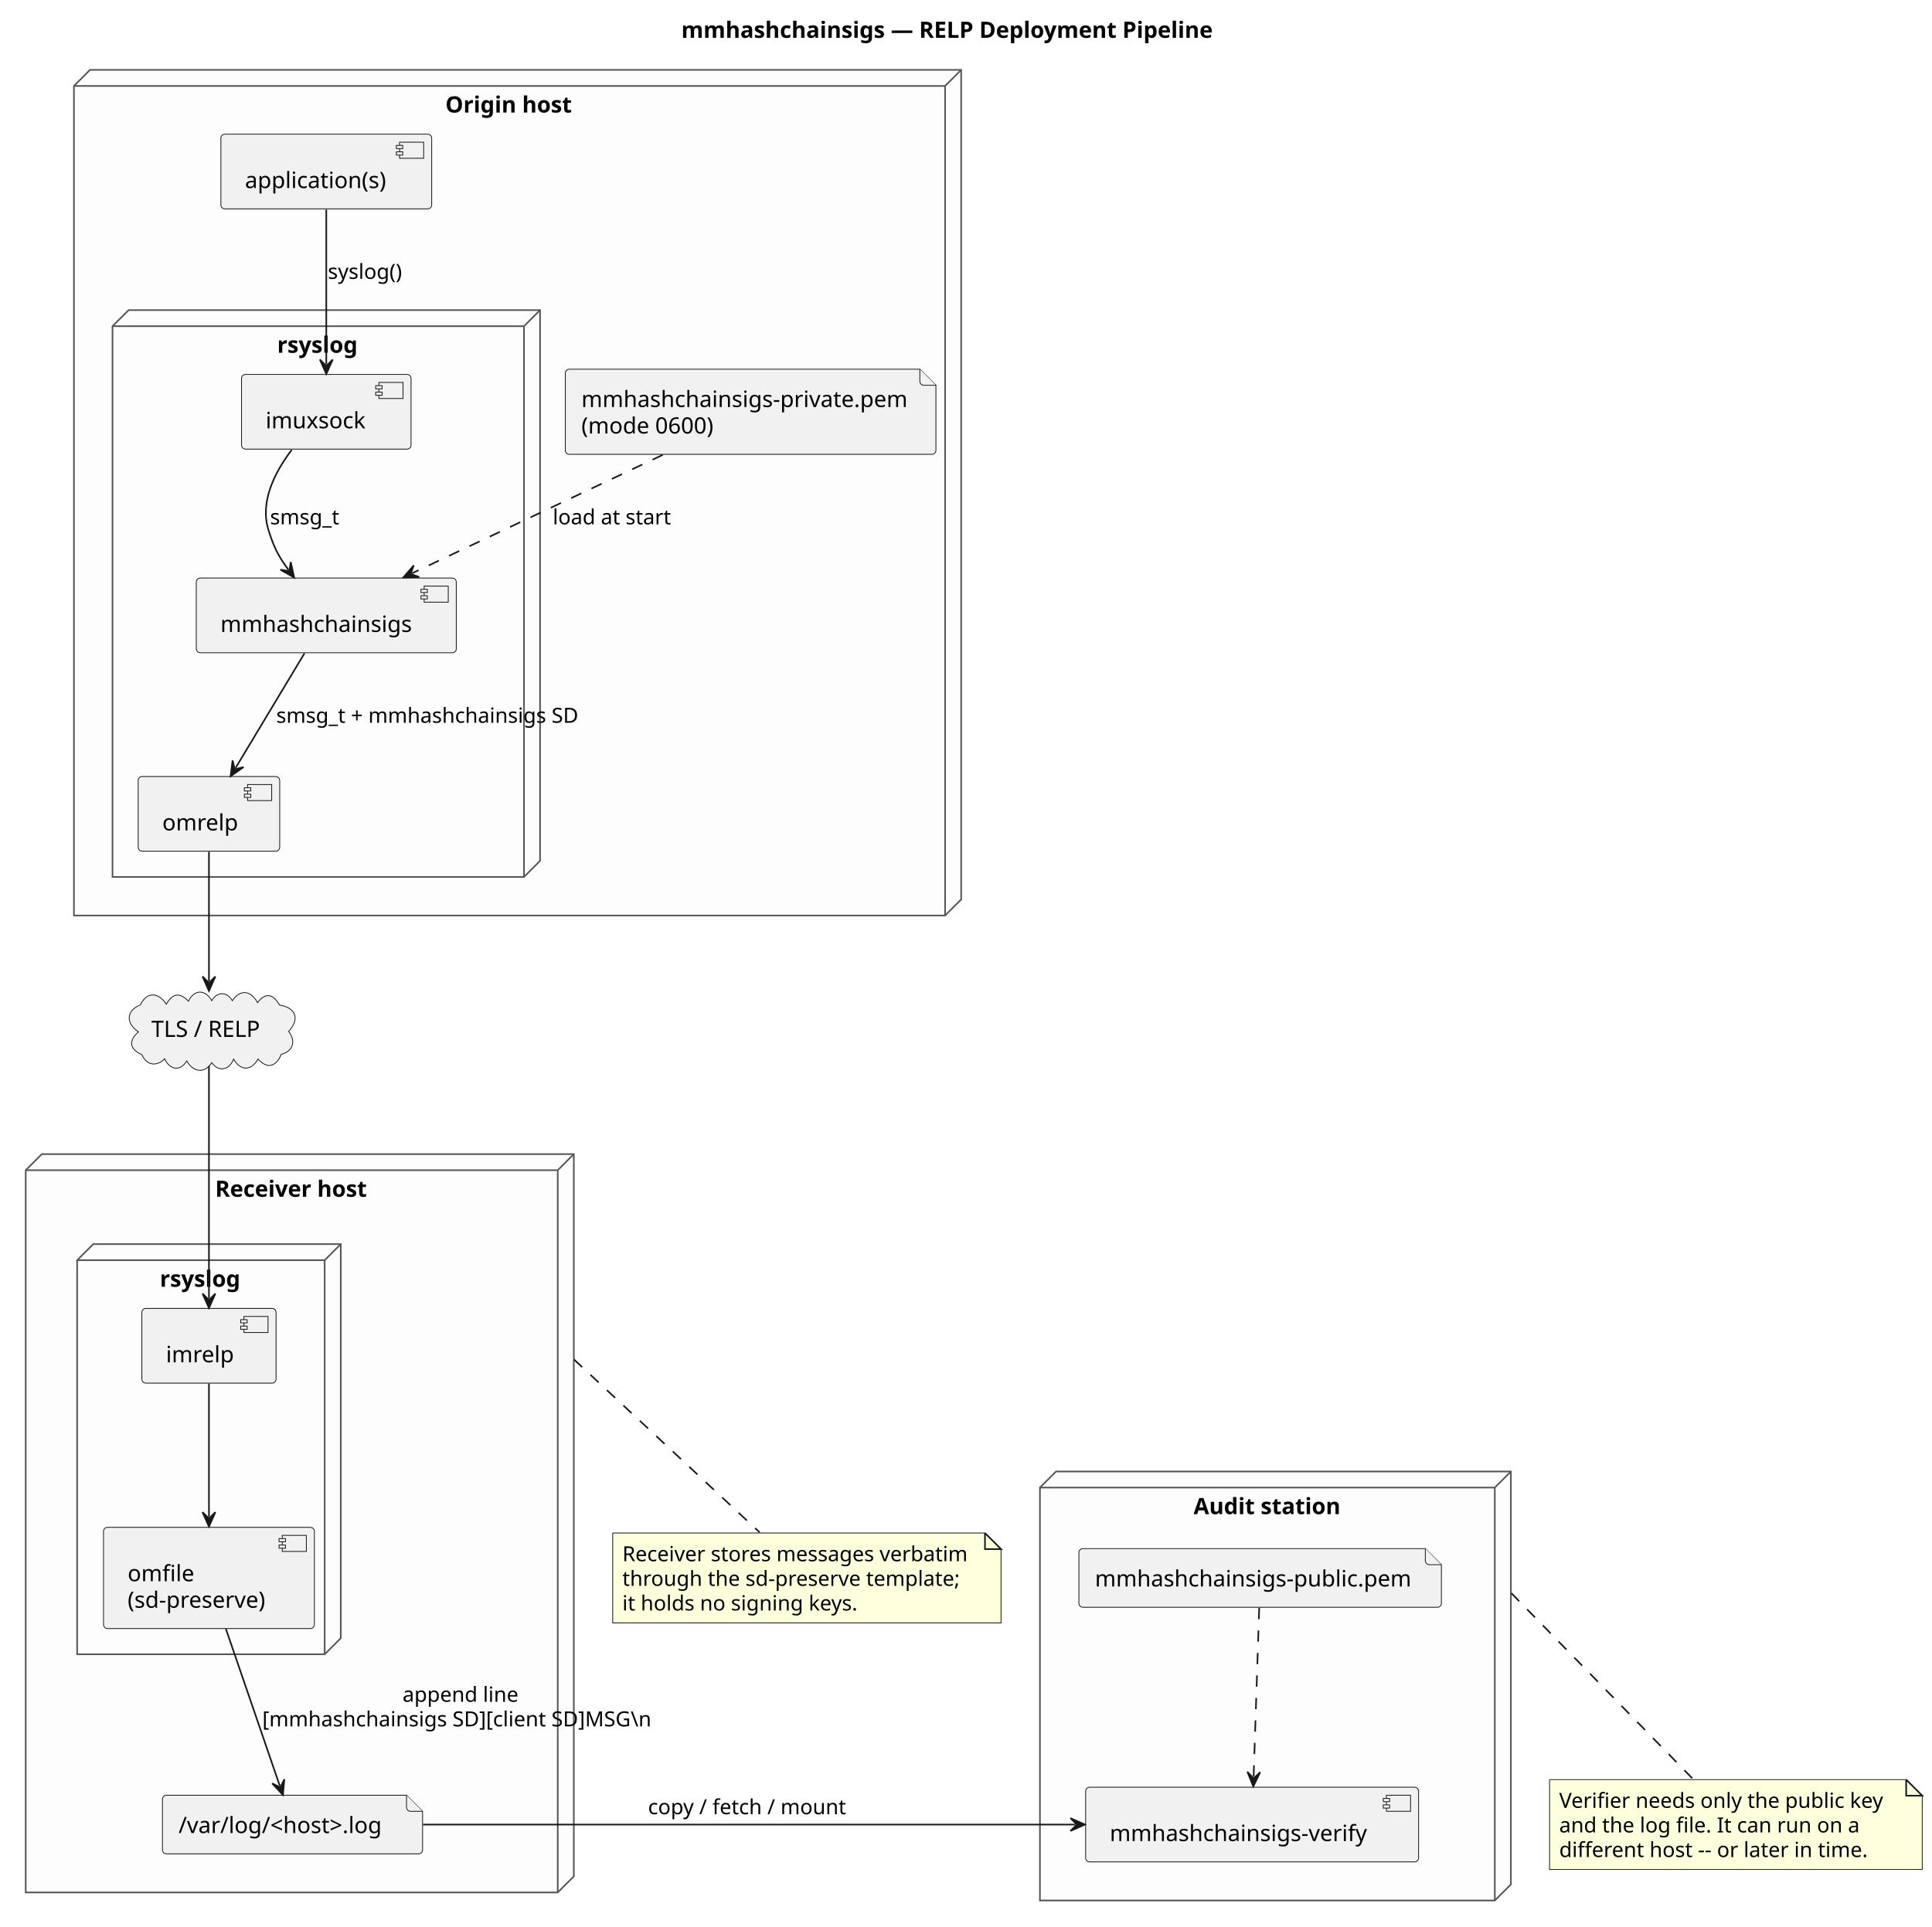
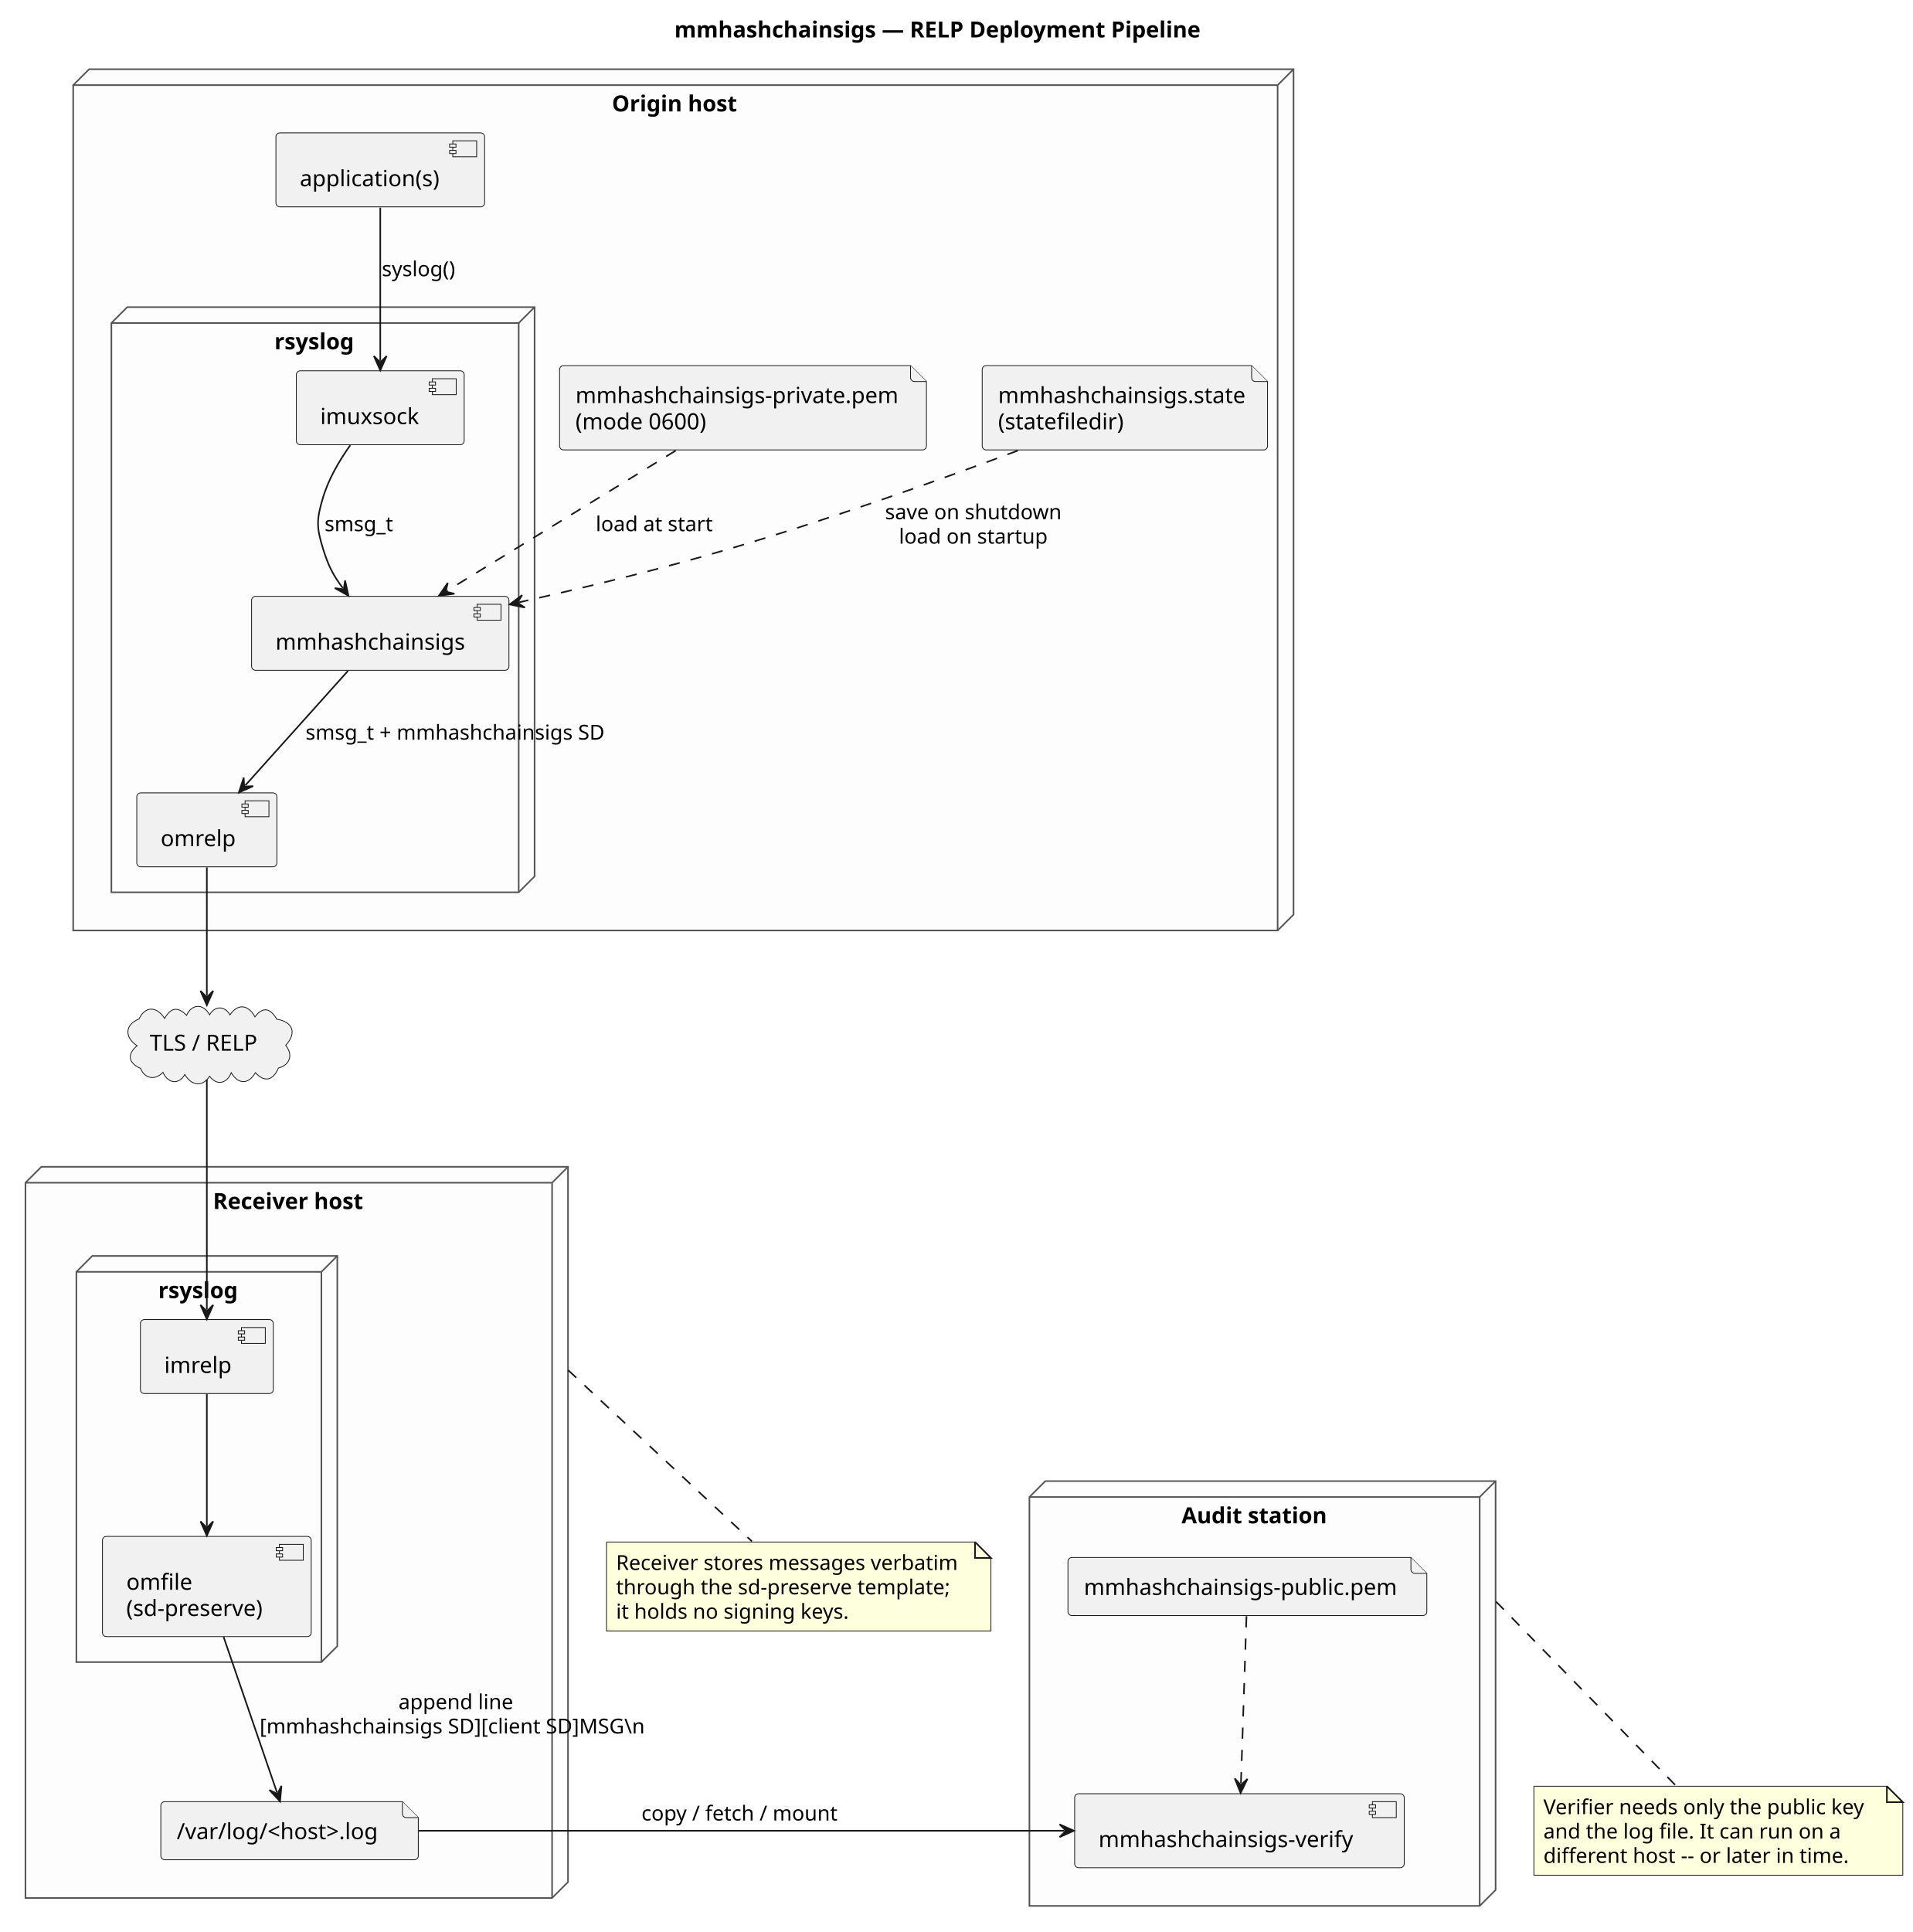
- <svg xmlns="http://www.w3.org/2000/svg" contentStyleType="text/css" data-diagram-type="DESCRIPTION" height="1199px" preserveAspectRatio="none" style="width:1202px;height:1199px;background:#FFFFFF;" version="1.1" viewBox="0 0 1202 1199" width="1202px" zoomAndPan="magnify">
+ <svg xmlns="http://www.w3.org/2000/svg" contentStyleType="text/css" data-diagram-type="DESCRIPTION" height="1214px" preserveAspectRatio="none" style="width:1202px;height:1214px;background:#FFFFFF;" version="1.1" viewBox="0 0 1202 1214" width="1202px" zoomAndPan="magnify">
  <defs />
  <g>
    <g class="title" data-source-line="1">
      <text fill="#000000" font-family="sans-serif" font-size="14" font-weight="bold" lengthAdjust="spacing" textLength="341.188" x="423.872" y="23.535">mmhashchainsigs — RELP Deployment Pipeline</text>
    </g>
    <g class="cluster" data-qualified-name="Origin" data-source-line="9" id="ent0002">
-       <polygon fill="#FDFDFD" points="46,53.488,56,43.488,598,43.488,598,559.688,588,569.688,46,569.688,46,53.488" style="stroke:#555555;stroke-width:1;" />
-       <line style="stroke:#555555;stroke-width:1;" x1="588" x2="598" y1="53.488" y2="43.488" />
-       <line style="stroke:#555555;stroke-width:1;" x1="46" x2="588" y1="53.488" y2="53.488" />
-       <line style="stroke:#555555;stroke-width:1;" x1="588" x2="588" y1="53.488" y2="569.688" />
-       <text fill="#000000" font-family="sans-serif" font-size="14" font-weight="bold" lengthAdjust="spacing" textLength="81.765" x="277.118" y="70.023">Origin host</text>
+       <polygon fill="#FDFDFD" points="46,53.488,56,43.488,813,43.488,813,574.688,803,584.688,46,584.688,46,53.488" style="stroke:#555555;stroke-width:1;" />
+       <line style="stroke:#555555;stroke-width:1;" x1="803" x2="813" y1="53.488" y2="43.488" />
+       <line style="stroke:#555555;stroke-width:1;" x1="46" x2="803" y1="53.488" y2="53.488" />
+       <line style="stroke:#555555;stroke-width:1;" x1="803" x2="803" y1="53.488" y2="584.688" />
+       <text fill="#000000" font-family="sans-serif" font-size="14" font-weight="bold" lengthAdjust="spacing" textLength="81.765" x="384.618" y="70.023">Origin host</text>
    </g>
    <g class="cluster" data-qualified-name="Origin.RsyslogA" data-source-line="11" id="ent0004">
-       <polygon fill="#FDFDFD" points="70,202.978,80,192.978,336,192.978,336,535.688,326,545.688,70,545.688,70,202.978" style="stroke:#555555;stroke-width:1;" />
+       <polygon fill="#FDFDFD" points="70,202.978,80,192.978,336,192.978,336,550.688,326,560.688,70,560.688,70,202.978" style="stroke:#555555;stroke-width:1;" />
      <line style="stroke:#555555;stroke-width:1;" x1="326" x2="336" y1="202.978" y2="192.978" />
      <line style="stroke:#555555;stroke-width:1;" x1="70" x2="326" y1="202.978" y2="202.978" />
-       <line style="stroke:#555555;stroke-width:1;" x1="326" x2="326" y1="202.978" y2="545.688" />
+       <line style="stroke:#555555;stroke-width:1;" x1="326" x2="326" y1="202.978" y2="560.688" />
      <text fill="#000000" font-family="sans-serif" font-size="14" font-weight="bold" lengthAdjust="spacing" textLength="53.088" x="172.456" y="219.513">rsyslog</text>
    </g>
-     <g class="cluster" data-qualified-name="Receiver" data-source-line="21" id="ent0010">
-       <polygon fill="#FDFDFD" points="16,728.178,26,718.178,357,718.178,357,1167.608,347,1177.608,16,1177.608,16,728.178" style="stroke:#555555;stroke-width:1;" />
-       <line style="stroke:#555555;stroke-width:1;" x1="347" x2="357" y1="728.178" y2="718.178" />
-       <line style="stroke:#555555;stroke-width:1;" x1="16" x2="347" y1="728.178" y2="728.178" />
-       <line style="stroke:#555555;stroke-width:1;" x1="347" x2="347" y1="728.178" y2="1177.608" />
-       <text fill="#000000" font-family="sans-serif" font-size="14" font-weight="bold" lengthAdjust="spacing" textLength="97.282" x="133.859" y="744.713">Receiver host</text>
+     <g class="cluster" data-qualified-name="Receiver" data-source-line="22" id="ent0011">
+       <polygon fill="#FDFDFD" points="16,743.178,26,733.178,357,733.178,357,1182.608,347,1192.608,16,1192.608,16,743.178" style="stroke:#555555;stroke-width:1;" />
+       <line style="stroke:#555555;stroke-width:1;" x1="347" x2="357" y1="743.178" y2="733.178" />
+       <line style="stroke:#555555;stroke-width:1;" x1="16" x2="347" y1="743.178" y2="743.178" />
+       <line style="stroke:#555555;stroke-width:1;" x1="347" x2="347" y1="743.178" y2="1192.608" />
+       <text fill="#000000" font-family="sans-serif" font-size="14" font-weight="bold" lengthAdjust="spacing" textLength="97.282" x="133.859" y="759.713">Receiver host</text>
    </g>
-     <g class="cluster" data-qualified-name="Receiver.RsyslogB" data-source-line="22" id="ent0011">
-       <polygon fill="#FDFDFD" points="48,784.178,58,774.178,212,774.178,212,1019.398,202,1029.398,48,1029.398,48,784.178" style="stroke:#555555;stroke-width:1;" />
-       <line style="stroke:#555555;stroke-width:1;" x1="202" x2="212" y1="784.178" y2="774.178" />
-       <line style="stroke:#555555;stroke-width:1;" x1="48" x2="202" y1="784.178" y2="784.178" />
-       <line style="stroke:#555555;stroke-width:1;" x1="202" x2="202" y1="784.178" y2="1029.398" />
-       <text fill="#000000" font-family="sans-serif" font-size="14" font-weight="bold" lengthAdjust="spacing" textLength="53.088" x="99.456" y="800.713">rsyslog</text>
+     <g class="cluster" data-qualified-name="Receiver.RsyslogB" data-source-line="23" id="ent0012">
+       <polygon fill="#FDFDFD" points="48,799.178,58,789.178,212,789.178,212,1034.398,202,1044.398,48,1044.398,48,799.178" style="stroke:#555555;stroke-width:1;" />
+       <line style="stroke:#555555;stroke-width:1;" x1="202" x2="212" y1="799.178" y2="789.178" />
+       <line style="stroke:#555555;stroke-width:1;" x1="48" x2="202" y1="799.178" y2="799.178" />
+       <line style="stroke:#555555;stroke-width:1;" x1="202" x2="202" y1="799.178" y2="1044.398" />
+       <text fill="#000000" font-family="sans-serif" font-size="14" font-weight="bold" lengthAdjust="spacing" textLength="53.088" x="99.456" y="815.713">rsyslog</text>
    </g>
-     <g class="cluster" data-qualified-name="Audit" data-source-line="29" id="ent0015">
-       <polygon fill="#FDFDFD" points="647,925.668,657,915.668,940,915.668,940,1172.608,930,1182.608,647,1182.608,647,925.668" style="stroke:#555555;stroke-width:1;" />
-       <line style="stroke:#555555;stroke-width:1;" x1="930" x2="940" y1="925.668" y2="915.668" />
-       <line style="stroke:#555555;stroke-width:1;" x1="647" x2="930" y1="925.668" y2="925.668" />
-       <line style="stroke:#555555;stroke-width:1;" x1="930" x2="930" y1="925.668" y2="1182.608" />
-       <text fill="#000000" font-family="sans-serif" font-size="14" font-weight="bold" lengthAdjust="spacing" textLength="93.803" x="742.599" y="942.203">Audit station</text>
+     <g class="cluster" data-qualified-name="Audit" data-source-line="30" id="ent0016">
+       <polygon fill="#FDFDFD" points="647,940.668,657,930.668,940,930.668,940,1187.608,930,1197.608,647,1197.608,647,940.668" style="stroke:#555555;stroke-width:1;" />
+       <line style="stroke:#555555;stroke-width:1;" x1="930" x2="940" y1="940.668" y2="930.668" />
+       <line style="stroke:#555555;stroke-width:1;" x1="647" x2="930" y1="940.668" y2="940.668" />
+       <line style="stroke:#555555;stroke-width:1;" x1="930" x2="930" y1="940.668" y2="1197.608" />
+       <text fill="#000000" font-family="sans-serif" font-size="14" font-weight="bold" lengthAdjust="spacing" textLength="93.803" x="742.599" y="957.203">Audit station</text>
    </g>
    <g class="entity" data-qualified-name="Origin.App" data-source-line="10" id="ent0003">
-       <rect fill="#F1F1F1" height="46.488" rx="2.5" ry="2.5" style="stroke:#181818;stroke-width:0.5;" width="131.164" x="137.42" y="83.488" />
-       <rect fill="#F1F1F1" height="10" style="stroke:#181818;stroke-width:0.5;" width="15" x="248.584" y="88.488" />
-       <rect fill="#F1F1F1" height="2" style="stroke:#181818;stroke-width:0.5;" width="4" x="246.584" y="90.488" />
-       <rect fill="#F1F1F1" height="2" style="stroke:#181818;stroke-width:0.5;" width="4" x="246.584" y="94.488" />
-       <text fill="#000000" font-family="sans-serif" font-size="14" lengthAdjust="spacing" textLength="91.164" x="152.42" y="117.023">application(s)</text>
+       <rect fill="#F1F1F1" height="46.488" rx="2.5" ry="2.5" style="stroke:#181818;stroke-width:0.5;" width="131.164" x="173.42" y="83.488" />
+       <rect fill="#F1F1F1" height="10" style="stroke:#181818;stroke-width:0.5;" width="15" x="284.584" y="88.488" />
+       <rect fill="#F1F1F1" height="2" style="stroke:#181818;stroke-width:0.5;" width="4" x="282.584" y="90.488" />
+       <rect fill="#F1F1F1" height="2" style="stroke:#181818;stroke-width:0.5;" width="4" x="282.584" y="94.488" />
+       <text fill="#000000" font-family="sans-serif" font-size="14" lengthAdjust="spacing" textLength="91.164" x="188.42" y="117.023">application(s)</text>
    </g>
    <g class="entity" data-qualified-name="Origin.PrivKey" data-source-line="16" id="ent0008">
      <path d="M351.71,232.238 L351.71,280.215 A2.5,2.5 0 0 0 354.21,282.715 L579.784,282.715 A2.5,2.5 0 0 0 582.284,280.215 L582.284,239.738 L572.284,229.738 L354.21,229.738 A2.5,2.5 0 0 0 351.71,232.238" fill="#F1F1F1" style="stroke:#181818;stroke-width:0.5;" />
      <path d="M572.284,229.738 L572.284,237.238 A2.5,2.5 0 0 0 574.784,239.738 L582.284,239.738" fill="#F1F1F1" style="stroke:#181818;stroke-width:0.5;" />
      <text fill="#000000" font-family="sans-serif" font-size="14" lengthAdjust="spacing" textLength="210.574" x="361.71" y="253.273">mmhashchainsigs-private.pem</text>
      <text fill="#000000" font-family="sans-serif" font-size="14" lengthAdjust="spacing" textLength="87.227" x="361.71" y="269.762">(mode 0600)</text>
    </g>
+     <g class="entity" data-qualified-name="Origin.StateFile" data-source-line="17" id="ent0009">
+       <path d="M617.33,232.238 L617.33,280.215 A2.5,2.5 0 0 0 619.83,282.715 L794.162,282.715 A2.5,2.5 0 0 0 796.662,280.215 L796.662,239.738 L786.662,229.738 L619.83,229.738 A2.5,2.5 0 0 0 617.33,232.238" fill="#F1F1F1" style="stroke:#181818;stroke-width:0.5;" />
+       <path d="M786.662,229.738 L786.662,237.238 A2.5,2.5 0 0 0 789.162,239.738 L796.662,239.738" fill="#F1F1F1" style="stroke:#181818;stroke-width:0.5;" />
+       <text fill="#000000" font-family="sans-serif" font-size="14" lengthAdjust="spacing" textLength="159.332" x="627.33" y="253.273">mmhashchainsigs.state</text>
+       <text fill="#000000" font-family="sans-serif" font-size="14" lengthAdjust="spacing" textLength="81.874" x="627.33" y="269.762">(statefiledir)</text>
+     </g>
    <g class="entity" data-qualified-name="Origin.RsyslogA.InA" data-source-line="12" id="ent0005">
-       <rect fill="#F1F1F1" height="46.488" rx="2.5" ry="2.5" style="stroke:#181818;stroke-width:0.5;" width="105.481" x="150.26" y="232.978" />
-       <rect fill="#F1F1F1" height="10" style="stroke:#181818;stroke-width:0.5;" width="15" x="235.741" y="237.978" />
-       <rect fill="#F1F1F1" height="2" style="stroke:#181818;stroke-width:0.5;" width="4" x="233.741" y="239.978" />
-       <rect fill="#F1F1F1" height="2" style="stroke:#181818;stroke-width:0.5;" width="4" x="233.741" y="243.978" />
-       <text fill="#000000" font-family="sans-serif" font-size="14" lengthAdjust="spacing" textLength="65.481" x="165.26" y="266.513">imuxsock</text>
+       <rect fill="#F1F1F1" height="46.488" rx="2.5" ry="2.5" style="stroke:#181818;stroke-width:0.5;" width="105.481" x="186.26" y="232.978" />
+       <rect fill="#F1F1F1" height="10" style="stroke:#181818;stroke-width:0.5;" width="15" x="271.741" y="237.978" />
+       <rect fill="#F1F1F1" height="2" style="stroke:#181818;stroke-width:0.5;" width="4" x="269.741" y="239.978" />
+       <rect fill="#F1F1F1" height="2" style="stroke:#181818;stroke-width:0.5;" width="4" x="269.741" y="243.978" />
+       <text fill="#000000" font-family="sans-serif" font-size="14" lengthAdjust="spacing" textLength="65.481" x="201.26" y="266.513">imuxsock</text>
    </g>
    <g class="entity" data-qualified-name="Origin.RsyslogA.MMA" data-source-line="13" id="ent0006">
-       <rect fill="#F1F1F1" height="46.488" rx="2.5" ry="2.5" style="stroke:#181818;stroke-width:0.5;" width="161.762" x="122.12" y="359.708" />
-       <rect fill="#F1F1F1" height="10" style="stroke:#181818;stroke-width:0.5;" width="15" x="263.882" y="364.708" />
-       <rect fill="#F1F1F1" height="2" style="stroke:#181818;stroke-width:0.5;" width="4" x="261.882" y="366.708" />
-       <rect fill="#F1F1F1" height="2" style="stroke:#181818;stroke-width:0.5;" width="4" x="261.882" y="370.708" />
-       <text fill="#000000" font-family="sans-serif" font-size="14" lengthAdjust="spacing" textLength="121.762" x="137.12" y="393.243">mmhashchainsigs</text>
+       <rect fill="#F1F1F1" height="46.488" rx="2.5" ry="2.5" style="stroke:#181818;stroke-width:0.5;" width="161.762" x="158.12" y="374.708" />
+       <rect fill="#F1F1F1" height="10" style="stroke:#181818;stroke-width:0.5;" width="15" x="299.882" y="379.708" />
+       <rect fill="#F1F1F1" height="2" style="stroke:#181818;stroke-width:0.5;" width="4" x="297.882" y="381.708" />
+       <rect fill="#F1F1F1" height="2" style="stroke:#181818;stroke-width:0.5;" width="4" x="297.882" y="385.708" />
+       <text fill="#000000" font-family="sans-serif" font-size="14" lengthAdjust="spacing" textLength="121.762" x="173.12" y="408.243">mmhashchainsigs</text>
    </g>
    <g class="entity" data-qualified-name="Origin.RsyslogA.RelpOut" data-source-line="14" id="ent0007">
-       <rect fill="#F1F1F1" height="46.488" rx="2.5" ry="2.5" style="stroke:#181818;stroke-width:0.5;" width="88.057" x="85.97" y="483.198" />
-       <rect fill="#F1F1F1" height="10" style="stroke:#181818;stroke-width:0.5;" width="15" x="154.027" y="488.198" />
-       <rect fill="#F1F1F1" height="2" style="stroke:#181818;stroke-width:0.5;" width="4" x="152.027" y="490.198" />
-       <rect fill="#F1F1F1" height="2" style="stroke:#181818;stroke-width:0.5;" width="4" x="152.027" y="494.198" />
-       <text fill="#000000" font-family="sans-serif" font-size="14" lengthAdjust="spacing" textLength="48.057" x="100.97" y="516.733">omrelp</text>
+       <rect fill="#F1F1F1" height="46.488" rx="2.5" ry="2.5" style="stroke:#181818;stroke-width:0.5;" width="88.057" x="85.97" y="498.198" />
+       <rect fill="#F1F1F1" height="10" style="stroke:#181818;stroke-width:0.5;" width="15" x="154.027" y="503.198" />
+       <rect fill="#F1F1F1" height="2" style="stroke:#181818;stroke-width:0.5;" width="4" x="152.027" y="505.198" />
+       <rect fill="#F1F1F1" height="2" style="stroke:#181818;stroke-width:0.5;" width="4" x="152.027" y="509.198" />
+       <text fill="#000000" font-family="sans-serif" font-size="14" lengthAdjust="spacing" textLength="48.057" x="100.97" y="531.733">omrelp</text>
    </g>
-     <g class="entity" data-qualified-name="Receiver.LogFile" data-source-line="26" id="ent0014">
-       <path d="M101.08,1119.618 L101.08,1151.107 A2.5,2.5 0 0 0 103.58,1153.607 L260.412,1153.607 A2.5,2.5 0 0 0 262.912,1151.107 L262.912,1127.118 L252.912,1117.118 L103.58,1117.118 A2.5,2.5 0 0 0 101.08,1119.618" fill="#F1F1F1" style="stroke:#181818;stroke-width:0.5;" />
-       <path d="M252.912,1117.118 L252.912,1124.618 A2.5,2.5 0 0 0 255.412,1127.118 L262.912,1127.118" fill="#F1F1F1" style="stroke:#181818;stroke-width:0.5;" />
-       <text fill="#000000" font-family="sans-serif" font-size="14" lengthAdjust="spacing" textLength="141.832" x="111.08" y="1140.653">/var/log/&lt;host&gt;.log</text>
+     <g class="entity" data-qualified-name="Receiver.LogFile" data-source-line="27" id="ent0015">
+       <path d="M101.08,1134.618 L101.08,1166.107 A2.5,2.5 0 0 0 103.58,1168.607 L260.412,1168.607 A2.5,2.5 0 0 0 262.912,1166.107 L262.912,1142.118 L252.912,1132.118 L103.58,1132.118 A2.5,2.5 0 0 0 101.08,1134.618" fill="#F1F1F1" style="stroke:#181818;stroke-width:0.5;" />
+       <path d="M252.912,1132.118 L252.912,1139.618 A2.5,2.5 0 0 0 255.412,1142.118 L262.912,1142.118" fill="#F1F1F1" style="stroke:#181818;stroke-width:0.5;" />
+       <text fill="#000000" font-family="sans-serif" font-size="14" lengthAdjust="spacing" textLength="141.832" x="111.08" y="1155.653">/var/log/&lt;host&gt;.log</text>
    </g>
-     <g class="entity" data-qualified-name="Receiver.RsyslogB.RelpIn" data-source-line="23" id="ent0012">
-       <rect fill="#F1F1F1" height="46.488" rx="2.5" ry="2.5" style="stroke:#181818;stroke-width:0.5;" width="83.504" x="88.25" y="814.178" />
-       <rect fill="#F1F1F1" height="10" style="stroke:#181818;stroke-width:0.5;" width="15" x="151.754" y="819.178" />
-       <rect fill="#F1F1F1" height="2" style="stroke:#181818;stroke-width:0.5;" width="4" x="149.754" y="821.178" />
-       <rect fill="#F1F1F1" height="2" style="stroke:#181818;stroke-width:0.5;" width="4" x="149.754" y="825.178" />
-       <text fill="#000000" font-family="sans-serif" font-size="14" lengthAdjust="spacing" textLength="43.504" x="103.25" y="847.713">imrelp</text>
+     <g class="entity" data-qualified-name="Receiver.RsyslogB.RelpIn" data-source-line="24" id="ent0013">
+       <rect fill="#F1F1F1" height="46.488" rx="2.5" ry="2.5" style="stroke:#181818;stroke-width:0.5;" width="83.504" x="88.25" y="829.178" />
+       <rect fill="#F1F1F1" height="10" style="stroke:#181818;stroke-width:0.5;" width="15" x="151.754" y="834.178" />
+       <rect fill="#F1F1F1" height="2" style="stroke:#181818;stroke-width:0.5;" width="4" x="149.754" y="836.178" />
+       <rect fill="#F1F1F1" height="2" style="stroke:#181818;stroke-width:0.5;" width="4" x="149.754" y="840.178" />
+       <text fill="#000000" font-family="sans-serif" font-size="14" lengthAdjust="spacing" textLength="43.504" x="103.25" y="862.713">imrelp</text>
    </g>
-     <g class="entity" data-qualified-name="Receiver.RsyslogB.OmfileB" data-source-line="24" id="ent0013">
-       <rect fill="#F1F1F1" height="62.977" rx="2.5" ry="2.5" style="stroke:#181818;stroke-width:0.5;" width="131.205" x="64.4" y="950.418" />
-       <rect fill="#F1F1F1" height="10" style="stroke:#181818;stroke-width:0.5;" width="15" x="175.605" y="955.418" />
-       <rect fill="#F1F1F1" height="2" style="stroke:#181818;stroke-width:0.5;" width="4" x="173.605" y="957.418" />
-       <rect fill="#F1F1F1" height="2" style="stroke:#181818;stroke-width:0.5;" width="4" x="173.605" y="961.418" />
-       <text fill="#000000" font-family="sans-serif" font-size="14" lengthAdjust="spacing" textLength="42.711" x="79.4" y="983.953">omfile</text>
-       <text fill="#000000" font-family="sans-serif" font-size="14" lengthAdjust="spacing" textLength="91.205" x="79.4" y="1000.442">(sd-preserve)</text>
+     <g class="entity" data-qualified-name="Receiver.RsyslogB.OmfileB" data-source-line="25" id="ent0014">
+       <rect fill="#F1F1F1" height="62.977" rx="2.5" ry="2.5" style="stroke:#181818;stroke-width:0.5;" width="131.205" x="64.4" y="965.418" />
+       <rect fill="#F1F1F1" height="10" style="stroke:#181818;stroke-width:0.5;" width="15" x="175.605" y="970.418" />
+       <rect fill="#F1F1F1" height="2" style="stroke:#181818;stroke-width:0.5;" width="4" x="173.605" y="972.418" />
+       <rect fill="#F1F1F1" height="2" style="stroke:#181818;stroke-width:0.5;" width="4" x="173.605" y="976.418" />
+       <text fill="#000000" font-family="sans-serif" font-size="14" lengthAdjust="spacing" textLength="42.711" x="79.4" y="998.953">omfile</text>
+       <text fill="#000000" font-family="sans-serif" font-size="14" lengthAdjust="spacing" textLength="91.205" x="79.4" y="1015.442">(sd-preserve)</text>
    </g>
-     <g class="entity" data-qualified-name="Audit.Verifier" data-source-line="30" id="ent0016">
-       <rect fill="#F1F1F1" height="46.488" rx="2.5" ry="2.5" style="stroke:#181818;stroke-width:0.5;" width="207.145" x="675.43" y="1112.118" />
-       <rect fill="#F1F1F1" height="10" style="stroke:#181818;stroke-width:0.5;" width="15" x="862.576" y="1117.118" />
-       <rect fill="#F1F1F1" height="2" style="stroke:#181818;stroke-width:0.5;" width="4" x="860.576" y="1119.118" />
-       <rect fill="#F1F1F1" height="2" style="stroke:#181818;stroke-width:0.5;" width="4" x="860.576" y="1123.118" />
-       <text fill="#000000" font-family="sans-serif" font-size="14" lengthAdjust="spacing" textLength="167.145" x="690.43" y="1145.653">mmhashchainsigs-verify</text>
+     <g class="entity" data-qualified-name="Audit.Verifier" data-source-line="31" id="ent0017">
+       <rect fill="#F1F1F1" height="46.488" rx="2.5" ry="2.5" style="stroke:#181818;stroke-width:0.5;" width="207.145" x="675.43" y="1127.118" />
+       <rect fill="#F1F1F1" height="10" style="stroke:#181818;stroke-width:0.5;" width="15" x="862.576" y="1132.118" />
+       <rect fill="#F1F1F1" height="2" style="stroke:#181818;stroke-width:0.5;" width="4" x="860.576" y="1134.118" />
+       <rect fill="#F1F1F1" height="2" style="stroke:#181818;stroke-width:0.5;" width="4" x="860.576" y="1138.118" />
+       <text fill="#000000" font-family="sans-serif" font-size="14" lengthAdjust="spacing" textLength="167.145" x="690.43" y="1160.653">mmhashchainsigs-verify</text>
    </g>
-     <g class="entity" data-qualified-name="Audit.PubKey" data-source-line="31" id="ent0017">
-       <path d="M671.23,966.168 L671.23,997.657 A2.5,2.5 0 0 0 673.73,1000.157 L894.28,1000.157 A2.5,2.5 0 0 0 896.78,997.657 L896.78,973.668 L886.78,963.668 L673.73,963.668 A2.5,2.5 0 0 0 671.23,966.168" fill="#F1F1F1" style="stroke:#181818;stroke-width:0.5;" />
-       <path d="M886.78,963.668 L886.78,971.168 A2.5,2.5 0 0 0 889.28,973.668 L896.78,973.668" fill="#F1F1F1" style="stroke:#181818;stroke-width:0.5;" />
-       <text fill="#000000" font-family="sans-serif" font-size="14" lengthAdjust="spacing" textLength="205.55" x="681.23" y="987.203">mmhashchainsigs-public.pem</text>
+     <g class="entity" data-qualified-name="Audit.PubKey" data-source-line="32" id="ent0018">
+       <path d="M671.23,981.168 L671.23,1012.657 A2.5,2.5 0 0 0 673.73,1015.157 L894.28,1015.157 A2.5,2.5 0 0 0 896.78,1012.657 L896.78,988.668 L886.78,978.668 L673.73,978.668 A2.5,2.5 0 0 0 671.23,981.168" fill="#F1F1F1" style="stroke:#181818;stroke-width:0.5;" />
+       <path d="M886.78,978.668 L886.78,986.168 A2.5,2.5 0 0 0 889.28,988.668 L896.78,988.668" fill="#F1F1F1" style="stroke:#181818;stroke-width:0.5;" />
+       <text fill="#000000" font-family="sans-serif" font-size="14" lengthAdjust="spacing" textLength="205.55" x="681.23" y="1002.203">mmhashchainsigs-public.pem</text>
    </g>
-     <g class="entity" data-qualified-name="RELP" data-source-line="19" id="ent0009">
-       <path d="M87.354,625.294 C91.584,616.525 98.863,617.704 103.462,624.924 C107.344,618.189 111.61,617.21 117.25,622.987 C120.813,615.479 127.843,615.586 131.728,622.668 C134.965,616.879 141.325,616.93 144.528,622.705 C149.7,615.101 156.266,616.552 160.247,623.952 C165.48,616.944 170.158,618.919 173.952,625.413 C184.242,627.11 186.641,634.214 179.558,641.84 C184.264,647.685 182.446,654.129 175.01,656.102 C171.844,663.597 166.539,665.596 160.529,659.033 C156.266,666.565 149.629,666.471 145.339,659.061 C142.773,665.69 136.39,667.544 131.718,661.286 C126.954,668.663 119.981,666.813 116.189,660.206 C111.979,667.254 105.272,665.38 102.415,658.835 C97.541,663.957 91.07,662.997 88.306,656.314 C80.644,653.004 79.736,647.54 86.157,642.101 C78.525,637.124 78.003,629.062 87.354,625.294" fill="#F1F1F1" style="stroke:#181818;stroke-width:0.5;" />
-       <text fill="#000000" font-family="sans-serif" font-size="14" lengthAdjust="spacing" textLength="71.702" x="94.15" y="645.223">TLS / RELP</text>
+     <g class="entity" data-qualified-name="RELP" data-source-line="20" id="ent0010">
+       <path d="M87.354,640.294 C91.584,631.525 98.863,632.704 103.462,639.924 C107.344,633.189 111.61,632.21 117.25,637.987 C120.813,630.479 127.843,630.586 131.728,637.668 C134.965,631.879 141.325,631.93 144.528,637.705 C149.7,630.101 156.266,631.552 160.247,638.952 C165.48,631.944 170.158,633.919 173.952,640.413 C184.242,642.11 186.641,649.214 179.558,656.84 C184.264,662.685 182.446,669.129 175.01,671.102 C171.844,678.597 166.539,680.596 160.529,674.033 C156.266,681.565 149.629,681.471 145.339,674.061 C142.773,680.69 136.39,682.544 131.718,676.286 C126.954,683.663 119.981,681.813 116.189,675.206 C111.979,682.254 105.272,680.38 102.415,673.835 C97.541,678.957 91.07,677.997 88.306,671.314 C80.644,668.004 79.736,662.54 86.157,657.101 C78.525,652.124 78.003,644.062 87.354,640.294" fill="#F1F1F1" style="stroke:#181818;stroke-width:0.5;" />
+       <text fill="#000000" font-family="sans-serif" font-size="14" lengthAdjust="spacing" textLength="71.702" x="94.15" y="660.223">TLS / RELP</text>
    </g>
-     <g class="entity" data-qualified-name="GMN28" data-source-line="47" id="ent0029">
-       <path d="M381.19,953.948 L381.19,1009.88 L622.803,1009.88 L622.803,963.948 L612.803,953.948 L381.19,953.948" fill="#FEFFDD" style="stroke:#181818;stroke-width:0.5;" />
-       <path d="M612.803,953.948 L612.803,963.948 L622.803,963.948 L612.803,953.948" fill="#FEFFDD" style="stroke:#181818;stroke-width:1;" />
-       <text fill="#000000" font-family="sans-serif" font-size="13" lengthAdjust="spacing" textLength="220.613" x="387.19" y="971.517">Receiver stores messages verbatim</text>
-       <text fill="#000000" font-family="sans-serif" font-size="13" lengthAdjust="spacing" textLength="218.804" x="387.19" y="986.827">through the sd-preserve template;</text>
-       <text fill="#000000" font-family="sans-serif" font-size="13" lengthAdjust="spacing" textLength="154.61" x="387.19" y="1002.138">it holds no signing keys.</text>
+     <g class="entity" data-qualified-name="GMN30" data-source-line="49" id="ent0031">
+       <path d="M381.19,968.948 L381.19,1024.88 L622.803,1024.88 L622.803,978.948 L612.803,968.948 L381.19,968.948" fill="#FEFFDD" style="stroke:#181818;stroke-width:0.5;" />
+       <path d="M612.803,968.948 L612.803,978.948 L622.803,978.948 L612.803,968.948" fill="#FEFFDD" style="stroke:#181818;stroke-width:1;" />
+       <text fill="#000000" font-family="sans-serif" font-size="13" lengthAdjust="spacing" textLength="220.613" x="387.19" y="986.517">Receiver stores messages verbatim</text>
+       <text fill="#000000" font-family="sans-serif" font-size="13" lengthAdjust="spacing" textLength="218.804" x="387.19" y="1001.827">through the sd-preserve template;</text>
+       <text fill="#000000" font-family="sans-serif" font-size="13" lengthAdjust="spacing" textLength="154.61" x="387.19" y="1017.138">it holds no signing keys.</text>
    </g>
-     <g class="entity" data-qualified-name="GMN31" data-source-line="53" id="ent0032">
-       <path d="M964.07,1107.398 L964.07,1163.33 L1195.933,1163.33 L1195.933,1117.398 L1185.933,1107.398 L964.07,1107.398" fill="#FEFFDD" style="stroke:#181818;stroke-width:0.5;" />
-       <path d="M1185.933,1107.398 L1185.933,1117.398 L1195.933,1117.398 L1185.933,1107.398" fill="#FEFFDD" style="stroke:#181818;stroke-width:1;" />
-       <text fill="#000000" font-family="sans-serif" font-size="13" lengthAdjust="spacing" textLength="210.863" x="970.07" y="1124.967">Verifier needs only the public key</text>
-       <text fill="#000000" font-family="sans-serif" font-size="13" lengthAdjust="spacing" textLength="195.209" x="970.07" y="1140.277">and the log file. It can run on a</text>
-       <text fill="#000000" font-family="sans-serif" font-size="13" lengthAdjust="spacing" textLength="207.105" x="970.07" y="1155.588">different host -- or later in time.</text>
+     <g class="entity" data-qualified-name="GMN33" data-source-line="55" id="ent0034">
+       <path d="M964.07,1122.398 L964.07,1178.33 L1195.933,1178.33 L1195.933,1132.398 L1185.933,1122.398 L964.07,1122.398" fill="#FEFFDD" style="stroke:#181818;stroke-width:0.5;" />
+       <path d="M1185.933,1122.398 L1185.933,1132.398 L1195.933,1132.398 L1185.933,1122.398" fill="#FEFFDD" style="stroke:#181818;stroke-width:1;" />
+       <text fill="#000000" font-family="sans-serif" font-size="13" lengthAdjust="spacing" textLength="210.863" x="970.07" y="1139.967">Verifier needs only the public key</text>
+       <text fill="#000000" font-family="sans-serif" font-size="13" lengthAdjust="spacing" textLength="195.209" x="970.07" y="1155.277">and the log file. It can run on a</text>
+       <text fill="#000000" font-family="sans-serif" font-size="13" lengthAdjust="spacing" textLength="207.105" x="970.07" y="1170.588">different host -- or later in time.</text>
    </g>
-     <g class="link" data-entity-1="ent0003" data-entity-2="ent0005" data-link-type="dependency" data-source-line="34" id="lnk18">
-       <path d="M203,130.458 C203,158.258 203,199.018 203,226.718" fill="none" id="App-to-InA" style="stroke:#181818;stroke-width:1;" />
-       <polygon fill="#181818" points="203,232.718,207,223.718,203,227.718,199,223.718,203,232.718" style="stroke:#181818;stroke-width:1;" />
-       <text fill="#000000" font-family="sans-serif" font-size="13" lengthAdjust="spacing" textLength="48.35" x="204" y="173.547">syslog()</text>
+     <g class="link" data-entity-1="ent0003" data-entity-2="ent0005" data-link-type="dependency" data-source-line="35" id="lnk19">
+       <path d="M239,130.458 C239,158.258 239,199.018 239,226.718" fill="none" id="App-to-InA" style="stroke:#181818;stroke-width:1;" />
+       <polygon fill="#181818" points="239,232.718,243,223.718,239,227.718,235,223.718,239,232.718" style="stroke:#181818;stroke-width:1;" />
+       <text fill="#000000" font-family="sans-serif" font-size="13" lengthAdjust="spacing" textLength="48.35" x="240" y="173.547">syslog()</text>
    </g>
-     <g class="link" data-entity-1="ent0005" data-entity-2="ent0006" data-link-type="dependency" data-source-line="35" id="lnk19">
-       <path d="M181.48,279.948 C170.94,293.848 161.57,312.268 167,329.708 C170.31,340.338 173.043,345.884 179.453,354.554" fill="none" id="InA-to-MMA" style="stroke:#181818;stroke-width:1;" />
-       <polygon fill="#181818" points="183.02,359.378,180.886,349.763,180.048,355.358,174.453,354.519,183.02,359.378" style="stroke:#181818;stroke-width:1;" />
-       <text fill="#000000" font-family="sans-serif" font-size="13" lengthAdjust="spacing" textLength="44.859" x="168" y="326.277">smsg_t</text>
+     <g class="link" data-entity-1="ent0005" data-entity-2="ent0006" data-link-type="dependency" data-source-line="36" id="lnk20">
+       <path d="M220.15,279.758 C213.35,289.308 206.49,300.928 203,312.708 C198.96,326.348 198.77,331.128 203,344.708 C206.31,355.338 209.043,360.884 215.453,369.554" fill="none" id="InA-to-MMA" style="stroke:#181818;stroke-width:1;" />
+       <polygon fill="#181818" points="219.02,374.378,216.886,364.763,216.048,370.358,210.453,369.519,219.02,374.378" style="stroke:#181818;stroke-width:1;" />
+       <text fill="#000000" font-family="sans-serif" font-size="13" lengthAdjust="spacing" textLength="44.859" x="204" y="333.777">smsg_t</text>
    </g>
-     <g class="link" data-entity-1="ent0006" data-entity-2="ent0007" data-link-type="dependency" data-source-line="36" id="lnk20">
-       <path d="M189.44,406.518 C176.33,428.348 159.659,456.075 146.579,477.855" fill="none" id="MMA-to-RelpOut" style="stroke:#181818;stroke-width:1;" />
-       <polygon fill="#181818" points="143.49,482.998,151.553,477.342,146.064,478.712,144.694,473.223,143.49,482.998" style="stroke:#181818;stroke-width:1;" />
-       <text fill="#000000" font-family="sans-serif" font-size="13" lengthAdjust="spacing" textLength="197.336" x="171.87" y="449.767">smsg_t + mmhashchainsigs SD</text>
+     <g class="link" data-entity-1="ent0006" data-entity-2="ent0007" data-link-type="dependency" data-source-line="37" id="lnk21">
+       <path d="M218.75,421.518 C199.18,443.348 173.687,471.752 154.147,493.532" fill="none" id="MMA-to-RelpOut" style="stroke:#181818;stroke-width:1;" />
+       <polygon fill="#181818" points="150.14,497.998,159.127,493.97,153.479,494.276,153.173,488.628,150.14,497.998" style="stroke:#181818;stroke-width:1;" />
+       <text fill="#000000" font-family="sans-serif" font-size="13" lengthAdjust="spacing" textLength="197.336" x="192.03" y="464.767">smsg_t + mmhashchainsigs SD</text>
    </g>
-     <g class="link" data-entity-1="ent0008" data-entity-2="ent0006" data-link-type="dependency" data-source-line="37" id="lnk21">
-       <path d="M412.3,283.068 C364.72,305.548 301.895,335.235 256.405,356.725" fill="none" id="PrivKey-to-MMA" style="stroke:#181818;stroke-width:1;stroke-dasharray:7,7;" />
-       <polygon fill="#181818" points="250.98,359.288,260.826,359.061,255.501,357.152,257.409,351.827,250.98,359.288" style="stroke:#181818;stroke-width:1;" />
-       <text fill="#000000" font-family="sans-serif" font-size="13" lengthAdjust="spacing" textLength="76.223" x="343.92" y="326.277">load at start</text>
+     <g class="link" data-entity-1="ent0008" data-entity-2="ent0006" data-link-type="dependency" data-source-line="38" id="lnk22">
+       <path d="M424.65,283.178 C381.89,309.378 321.646,346.314 280.966,371.234" fill="none" id="PrivKey-to-MMA" style="stroke:#181818;stroke-width:1;stroke-dasharray:7,7;" />
+       <polygon fill="#181818" points="275.85,374.368,285.614,373.078,280.114,371.757,281.435,366.256,275.85,374.368" style="stroke:#181818;stroke-width:1;" />
+       <text fill="#000000" font-family="sans-serif" font-size="13" lengthAdjust="spacing" textLength="76.223" x="374.42" y="333.777">load at start</text>
    </g>
-     <g class="link" data-entity-1="ent0007" data-entity-2="ent0009" data-link-type="dependency" data-source-line="38" id="lnk22">
-       <path d="M130,530.048 C130,554.278 130,586.508 130,610.628" fill="none" id="RelpOut-to-RELP" style="stroke:#181818;stroke-width:1;" />
-       <polygon fill="#181818" points="130,616.628,134,607.628,130,611.628,126,607.628,130,616.628" style="stroke:#181818;stroke-width:1;" />
+     <g class="link" data-entity-1="ent0009" data-entity-2="ent0006" data-link-type="dependency" data-source-line="39" id="lnk23">
+       <path d="M639.74,283.128 C590.21,301.668 520.98,326.478 459,344.708 C413.53,358.088 367.855,369.168 326.115,378.508" fill="none" id="StateFile-to-MMA" style="stroke:#181818;stroke-width:1;stroke-dasharray:7,7;" />
+       <polygon fill="#181818" points="320.26,379.818,329.916,381.757,325.139,378.726,328.169,373.95,320.26,379.818" style="stroke:#181818;stroke-width:1;" />
+       <text fill="#000000" font-family="sans-serif" font-size="13" lengthAdjust="spacing" textLength="113.934" x="556.27" y="326.277">save on shutdown</text>
+       <text fill="#000000" font-family="sans-serif" font-size="13" lengthAdjust="spacing" textLength="96.484" x="564.995" y="341.587">load on startup</text>
    </g>
-     <g class="link" data-entity-1="ent0009" data-entity-2="ent0012" data-link-type="dependency" data-source-line="39" id="lnk23">
-       <path d="M130,663.358 C130,700.968 130,770.328 130,807.958" fill="none" id="RELP-to-RelpIn" style="stroke:#181818;stroke-width:1;" />
-       <polygon fill="#181818" points="130,813.958,134,804.958,130,808.958,126,804.958,130,813.958" style="stroke:#181818;stroke-width:1;" />
+     <g class="link" data-entity-1="ent0007" data-entity-2="ent0010" data-link-type="dependency" data-source-line="40" id="lnk24">
+       <path d="M130,545.048 C130,569.278 130,601.508 130,625.628" fill="none" id="RelpOut-to-RELP" style="stroke:#181818;stroke-width:1;" />
+       <polygon fill="#181818" points="130,631.628,134,622.628,130,626.628,126,622.628,130,631.628" style="stroke:#181818;stroke-width:1;" />
    </g>
-     <g class="link" data-entity-1="ent0012" data-entity-2="ent0013" data-link-type="dependency" data-source-line="40" id="lnk24">
-       <path d="M130,860.998 C130,885.008 130,917.148 130,943.958" fill="none" id="RelpIn-to-OmfileB" style="stroke:#181818;stroke-width:1;" />
-       <polygon fill="#181818" points="130,949.958,134,940.958,130,944.958,126,940.958,130,949.958" style="stroke:#181818;stroke-width:1;" />
+     <g class="link" data-entity-1="ent0010" data-entity-2="ent0013" data-link-type="dependency" data-source-line="41" id="lnk25">
+       <path d="M130,678.358 C130,715.968 130,785.328 130,822.958" fill="none" id="RELP-to-RelpIn" style="stroke:#181818;stroke-width:1;" />
+       <polygon fill="#181818" points="130,828.958,134,819.958,130,823.958,126,819.958,130,828.958" style="stroke:#181818;stroke-width:1;" />
    </g>
-     <g class="link" data-entity-1="ent0013" data-entity-2="ent0014" data-link-type="dependency" data-source-line="41" id="lnk25">
-       <path d="M140.52,1013.558 C151.21,1044.678 165.421,1086.084 174.081,1111.294" fill="none" id="OmfileB-to-LogFile" style="stroke:#181818;stroke-width:1;" />
-       <polygon fill="#181818" points="176.03,1116.968,176.889,1107.157,174.406,1112.239,169.323,1109.756,176.03,1116.968" style="stroke:#181818;stroke-width:1;" />
-       <text fill="#000000" font-family="sans-serif" font-size="13" lengthAdjust="spacing" textLength="73.976" x="250.454" y="1058.967">append line</text>
-       <text fill="#000000" font-family="sans-serif" font-size="13" lengthAdjust="spacing" textLength="248.504" x="163.19" y="1074.277">[mmhashchainsigs SD][client SD]MSG\n</text>
+     <g class="link" data-entity-1="ent0013" data-entity-2="ent0014" data-link-type="dependency" data-source-line="42" id="lnk26">
+       <path d="M130,875.998 C130,900.008 130,932.148 130,958.958" fill="none" id="RelpIn-to-OmfileB" style="stroke:#181818;stroke-width:1;" />
+       <polygon fill="#181818" points="130,964.958,134,955.958,130,959.958,126,955.958,130,964.958" style="stroke:#181818;stroke-width:1;" />
    </g>
-     <g class="link" data-entity-1="ent0014" data-entity-2="ent0016" data-link-type="dependency" data-source-line="43" id="lnk26">
-       <path d="M263.14,1135.368 C369.94,1135.368 551.82,1135.368 668.96,1135.368" fill="none" id="LogFile-to-Verifier" style="stroke:#181818;stroke-width:1;" />
-       <polygon fill="#181818" points="674.96,1135.368,665.96,1131.368,669.96,1135.368,665.96,1139.368,674.96,1135.368" style="stroke:#181818;stroke-width:1;" />
-       <text fill="#000000" font-family="sans-serif" font-size="13" lengthAdjust="spacing" textLength="132.438" x="403.17" y="1128.937">copy / fetch / mount</text>
+     <g class="link" data-entity-1="ent0014" data-entity-2="ent0015" data-link-type="dependency" data-source-line="43" id="lnk27">
+       <path d="M140.52,1028.558 C151.21,1059.678 165.421,1101.084 174.081,1126.294" fill="none" id="OmfileB-to-LogFile" style="stroke:#181818;stroke-width:1;" />
+       <polygon fill="#181818" points="176.03,1131.968,176.889,1122.157,174.406,1127.239,169.323,1124.756,176.03,1131.968" style="stroke:#181818;stroke-width:1;" />
+       <text fill="#000000" font-family="sans-serif" font-size="13" lengthAdjust="spacing" textLength="73.976" x="250.454" y="1073.967">append line</text>
+       <text fill="#000000" font-family="sans-serif" font-size="13" lengthAdjust="spacing" textLength="248.504" x="163.19" y="1089.277">[mmhashchainsigs SD][client SD]MSG\n</text>
    </g>
-     <g class="link" data-entity-1="ent0017" data-entity-2="ent0016" data-link-type="dependency" data-source-line="44" id="lnk27">
-       <path d="M783.42,1000.578 C782.51,1028.128 780.947,1075.282 779.947,1105.641" fill="none" id="PubKey-to-Verifier" style="stroke:#181818;stroke-width:1;stroke-dasharray:7,7;" />
-       <polygon fill="#181818" points="779.75,1111.638,784.044,1102.775,779.915,1106.641,776.048,1102.512,779.75,1111.638" style="stroke:#181818;stroke-width:1;" />
+     <g class="link" data-entity-1="ent0015" data-entity-2="ent0017" data-link-type="dependency" data-source-line="45" id="lnk28">
+       <path d="M263.14,1150.368 C369.94,1150.368 551.82,1150.368 668.96,1150.368" fill="none" id="LogFile-to-Verifier" style="stroke:#181818;stroke-width:1;" />
+       <polygon fill="#181818" points="674.96,1150.368,665.96,1146.368,669.96,1150.368,665.96,1154.368,674.96,1150.368" style="stroke:#181818;stroke-width:1;" />
+       <text fill="#000000" font-family="sans-serif" font-size="13" lengthAdjust="spacing" textLength="132.438" x="403.17" y="1143.937">copy / fetch / mount</text>
    </g>
-     <g class="link" data-entity-1="ent0010" data-entity-2="ent0029" data-link-type="association" data-source-line="47" id="lnk30">
-       <path d="M357.08,845.949 C357.181,846.043 357.283,846.138 357.385,846.233 C357.59,846.424 357.799,846.618 358.01,846.815 C359.703,848.391 361.605,850.162 363.689,852.102 C372.025,859.865 383.283,870.348 395.795,882 C420.82,905.303 450.865,933.283 472.6,953.528" fill="none" id="Receiver-GMN28" style="stroke:#181818;stroke-width:1;stroke-dasharray:7,7;" />
+     <g class="link" data-entity-1="ent0018" data-entity-2="ent0017" data-link-type="dependency" data-source-line="46" id="lnk29">
+       <path d="M783.42,1015.578 C782.51,1043.128 780.947,1090.282 779.947,1120.641" fill="none" id="PubKey-to-Verifier" style="stroke:#181818;stroke-width:1;stroke-dasharray:7,7;" />
+       <polygon fill="#181818" points="779.75,1126.638,784.044,1117.775,779.915,1121.641,776.048,1117.512,779.75,1126.638" style="stroke:#181818;stroke-width:1;" />
    </g>
-     <g class="link" data-entity-1="ent0015" data-entity-2="ent0032" data-link-type="association" data-source-line="53" id="lnk33">
-       <path d="M940.3,991.402 C940.503,991.61 940.71,991.821 940.919,992.035 C942.596,993.751 944.478,995.678 946.541,997.789 C954.793,1006.234 965.925,1017.626 978.26,1030.249 C1002.93,1055.496 1032.41,1085.663 1053.27,1107.008" fill="none" id="Audit-GMN31" style="stroke:#181818;stroke-width:1;stroke-dasharray:7,7;" />
+     <g class="link" data-entity-1="ent0011" data-entity-2="ent0031" data-link-type="association" data-source-line="49" id="lnk32">
+       <path d="M357.08,860.949 C357.181,861.043 357.283,861.138 357.385,861.233 C357.59,861.424 357.799,861.618 358.01,861.815 C359.703,863.391 361.605,865.162 363.689,867.102 C372.025,874.865 383.283,885.348 395.795,897 C420.82,920.303 450.865,948.283 472.6,968.528" fill="none" id="Receiver-GMN30" style="stroke:#181818;stroke-width:1;stroke-dasharray:7,7;" />
+     </g>
+     <g class="link" data-entity-1="ent0016" data-entity-2="ent0034" data-link-type="association" data-source-line="55" id="lnk35">
+       <path d="M940.3,1006.402 C940.503,1006.61 940.71,1006.821 940.919,1007.035 C942.596,1008.751 944.478,1010.678 946.541,1012.789 C954.793,1021.234 965.925,1032.626 978.26,1045.249 C1002.93,1070.496 1032.41,1100.663 1053.27,1122.008" fill="none" id="Audit-GMN33" style="stroke:#181818;stroke-width:1;stroke-dasharray:7,7;" />
    </g>
  </g>
</svg>
